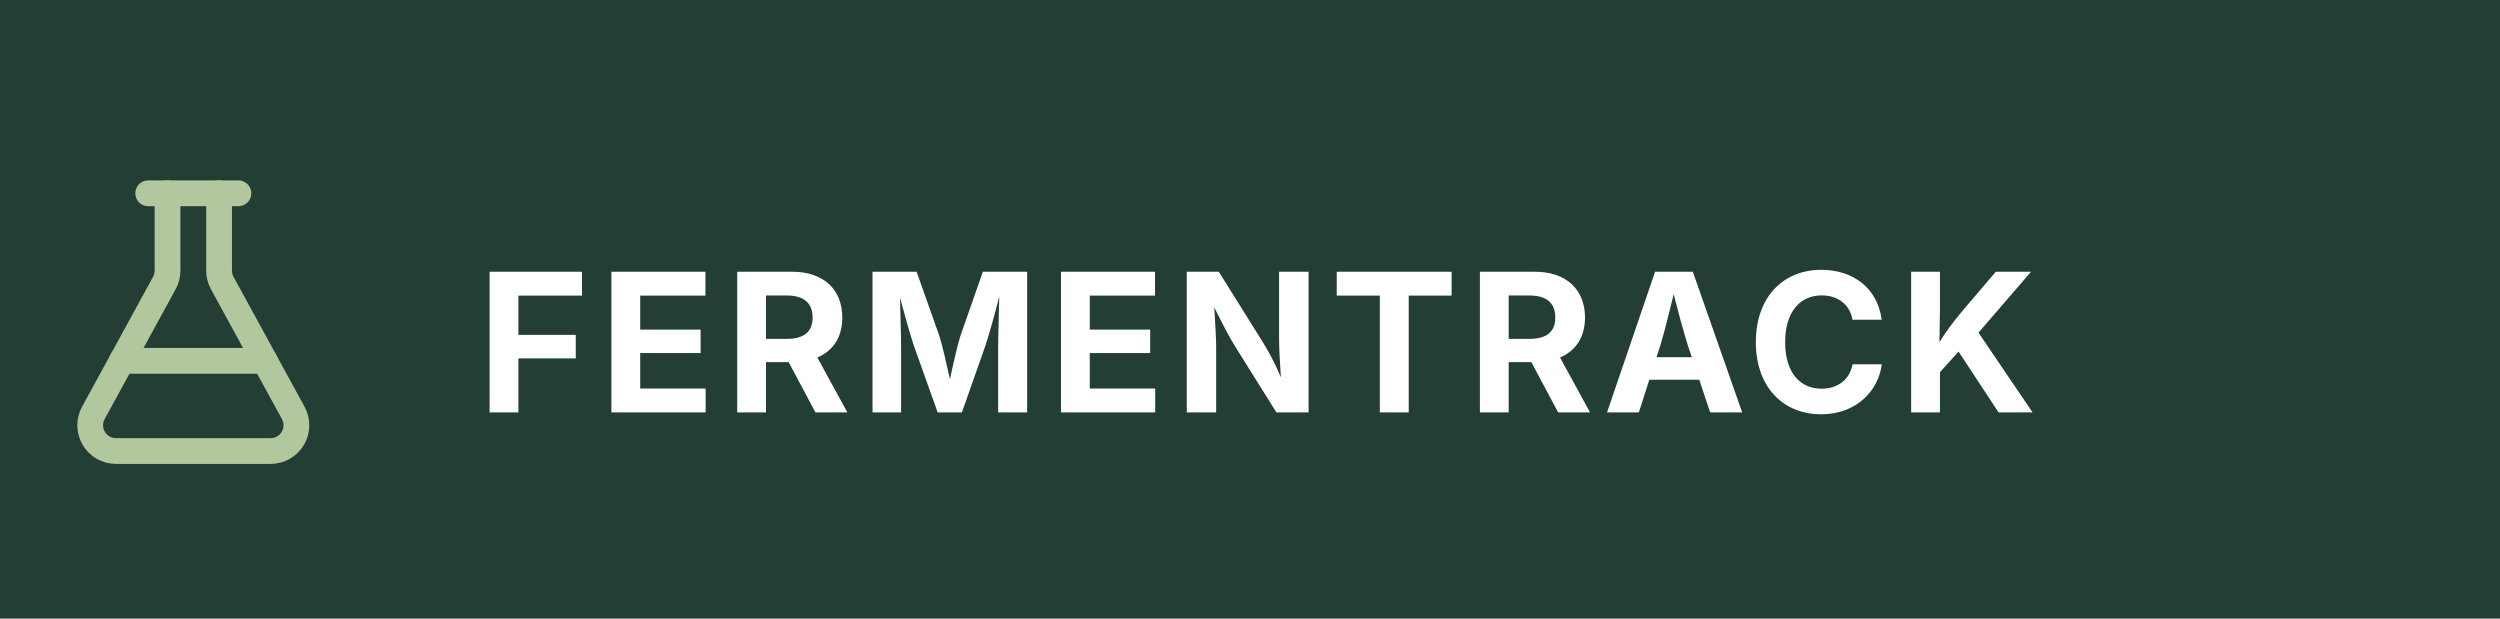
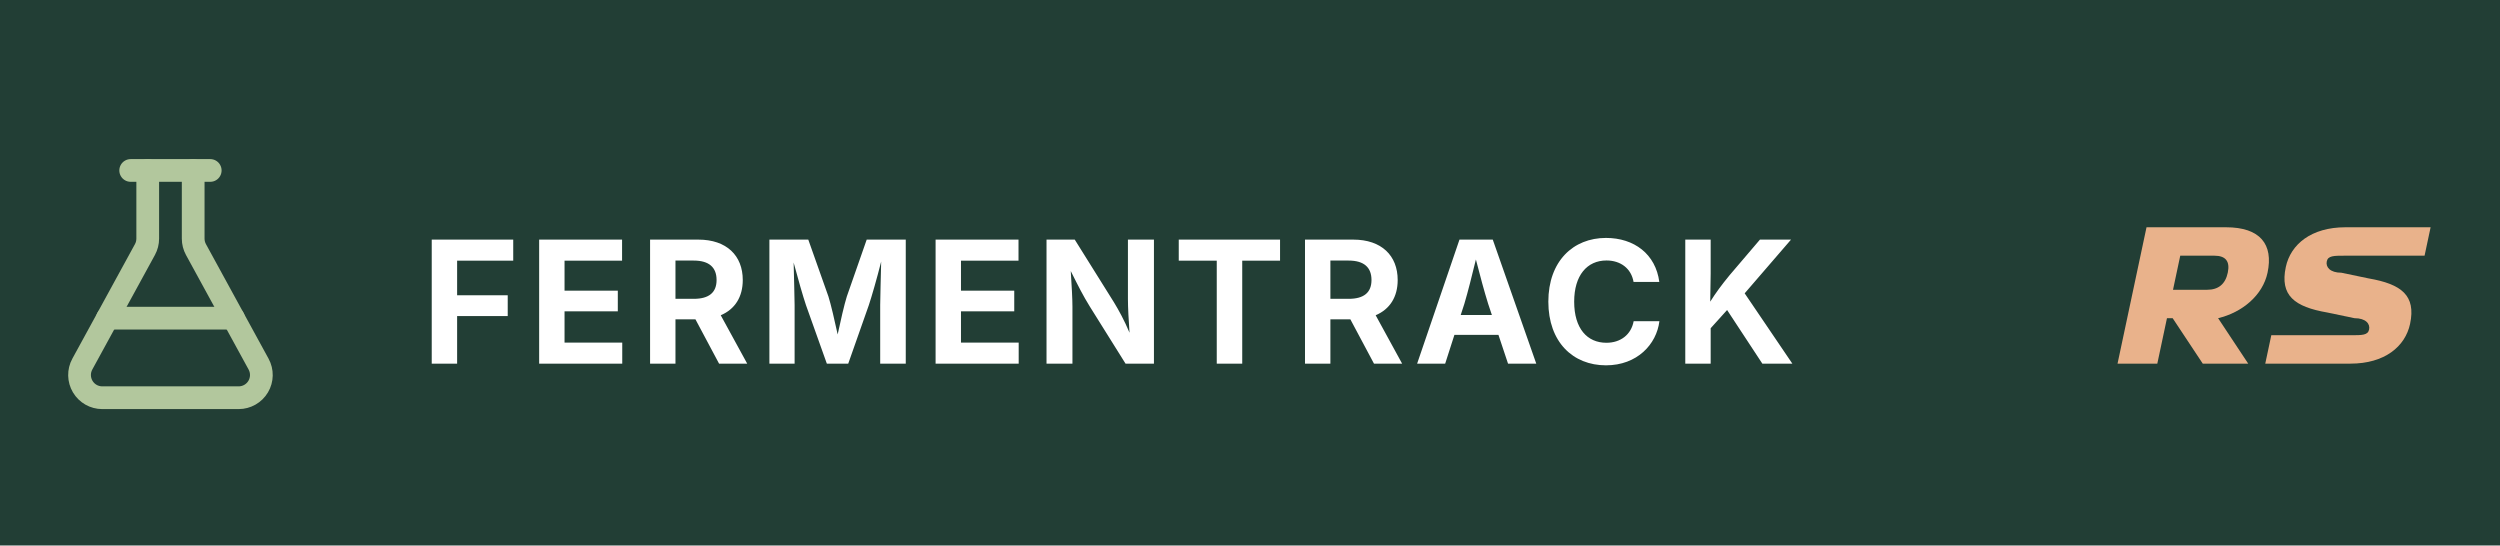
- <svg xmlns="http://www.w3.org/2000/svg" viewBox="0 0 388 96">
-   <rect width="388" height="96" fill="#223E35" />
+ <svg xmlns="http://www.w3.org/2000/svg" viewBox="0 0 440 96">
+   <rect width="440" height="96" fill="#223E35" />
  <g transform="translate(6 26) scale(2)" fill="none" stroke="#B2C79D" stroke-width="2" stroke-linecap="round" stroke-linejoin="round">
    <path d="M14 2v6a2 2 0 0 0 .245.96l5.51 10.08A2 2 0 0 1 18 22H6a2 2 0 0 1-1.755-2.96l5.51-10.08A2 2 0 0 0 10 8V2" />
    <path d="M6.453 15h11.094" />
    <path d="M8.5 2h7" />
  </g>
-   <text x="74" y="64" fill="#FFFFFF" font-family="Inter, system-ui, sans-serif" font-size="30" font-weight="700" letter-spacing="1.3">FERMENTRACK</text>
+   <text x="74" y="64" fill="#FFFFFF" font-family="Inter, system-ui, sans-serif" font-size="30" font-weight="700" letter-spacing="1.3" textLength="285" lengthAdjust="spacing">FERMENTRACK</text>
+   <g transform="translate(368 38)" color="#E9B28B">
+     <g transform="translate(6 1) skewX(-12)" fill="currentColor" fill-rule="evenodd">
+       <path d="M4 1h14c6 0 9 3 9 8 0 4-3 7-7 8l7 8h-8l-7-8h-1v8H4V1Zm7 5v6h6c2 0 3-1 3-3s-1-3-3-3h-6Z" />
+       <path d="M54 1H39c-6 0-9 3-9 7 0 5 3 7 9 8l5 1c2 0 3 1 3 2s-1 1-3 1H30v5h15c6 0 9-3 9-7 0-5-3-7-9-8l-5-1c-2 0-3-1-3-2s1-1 3-1h14V1Z" />
+     </g>
+   </g>
</svg>
